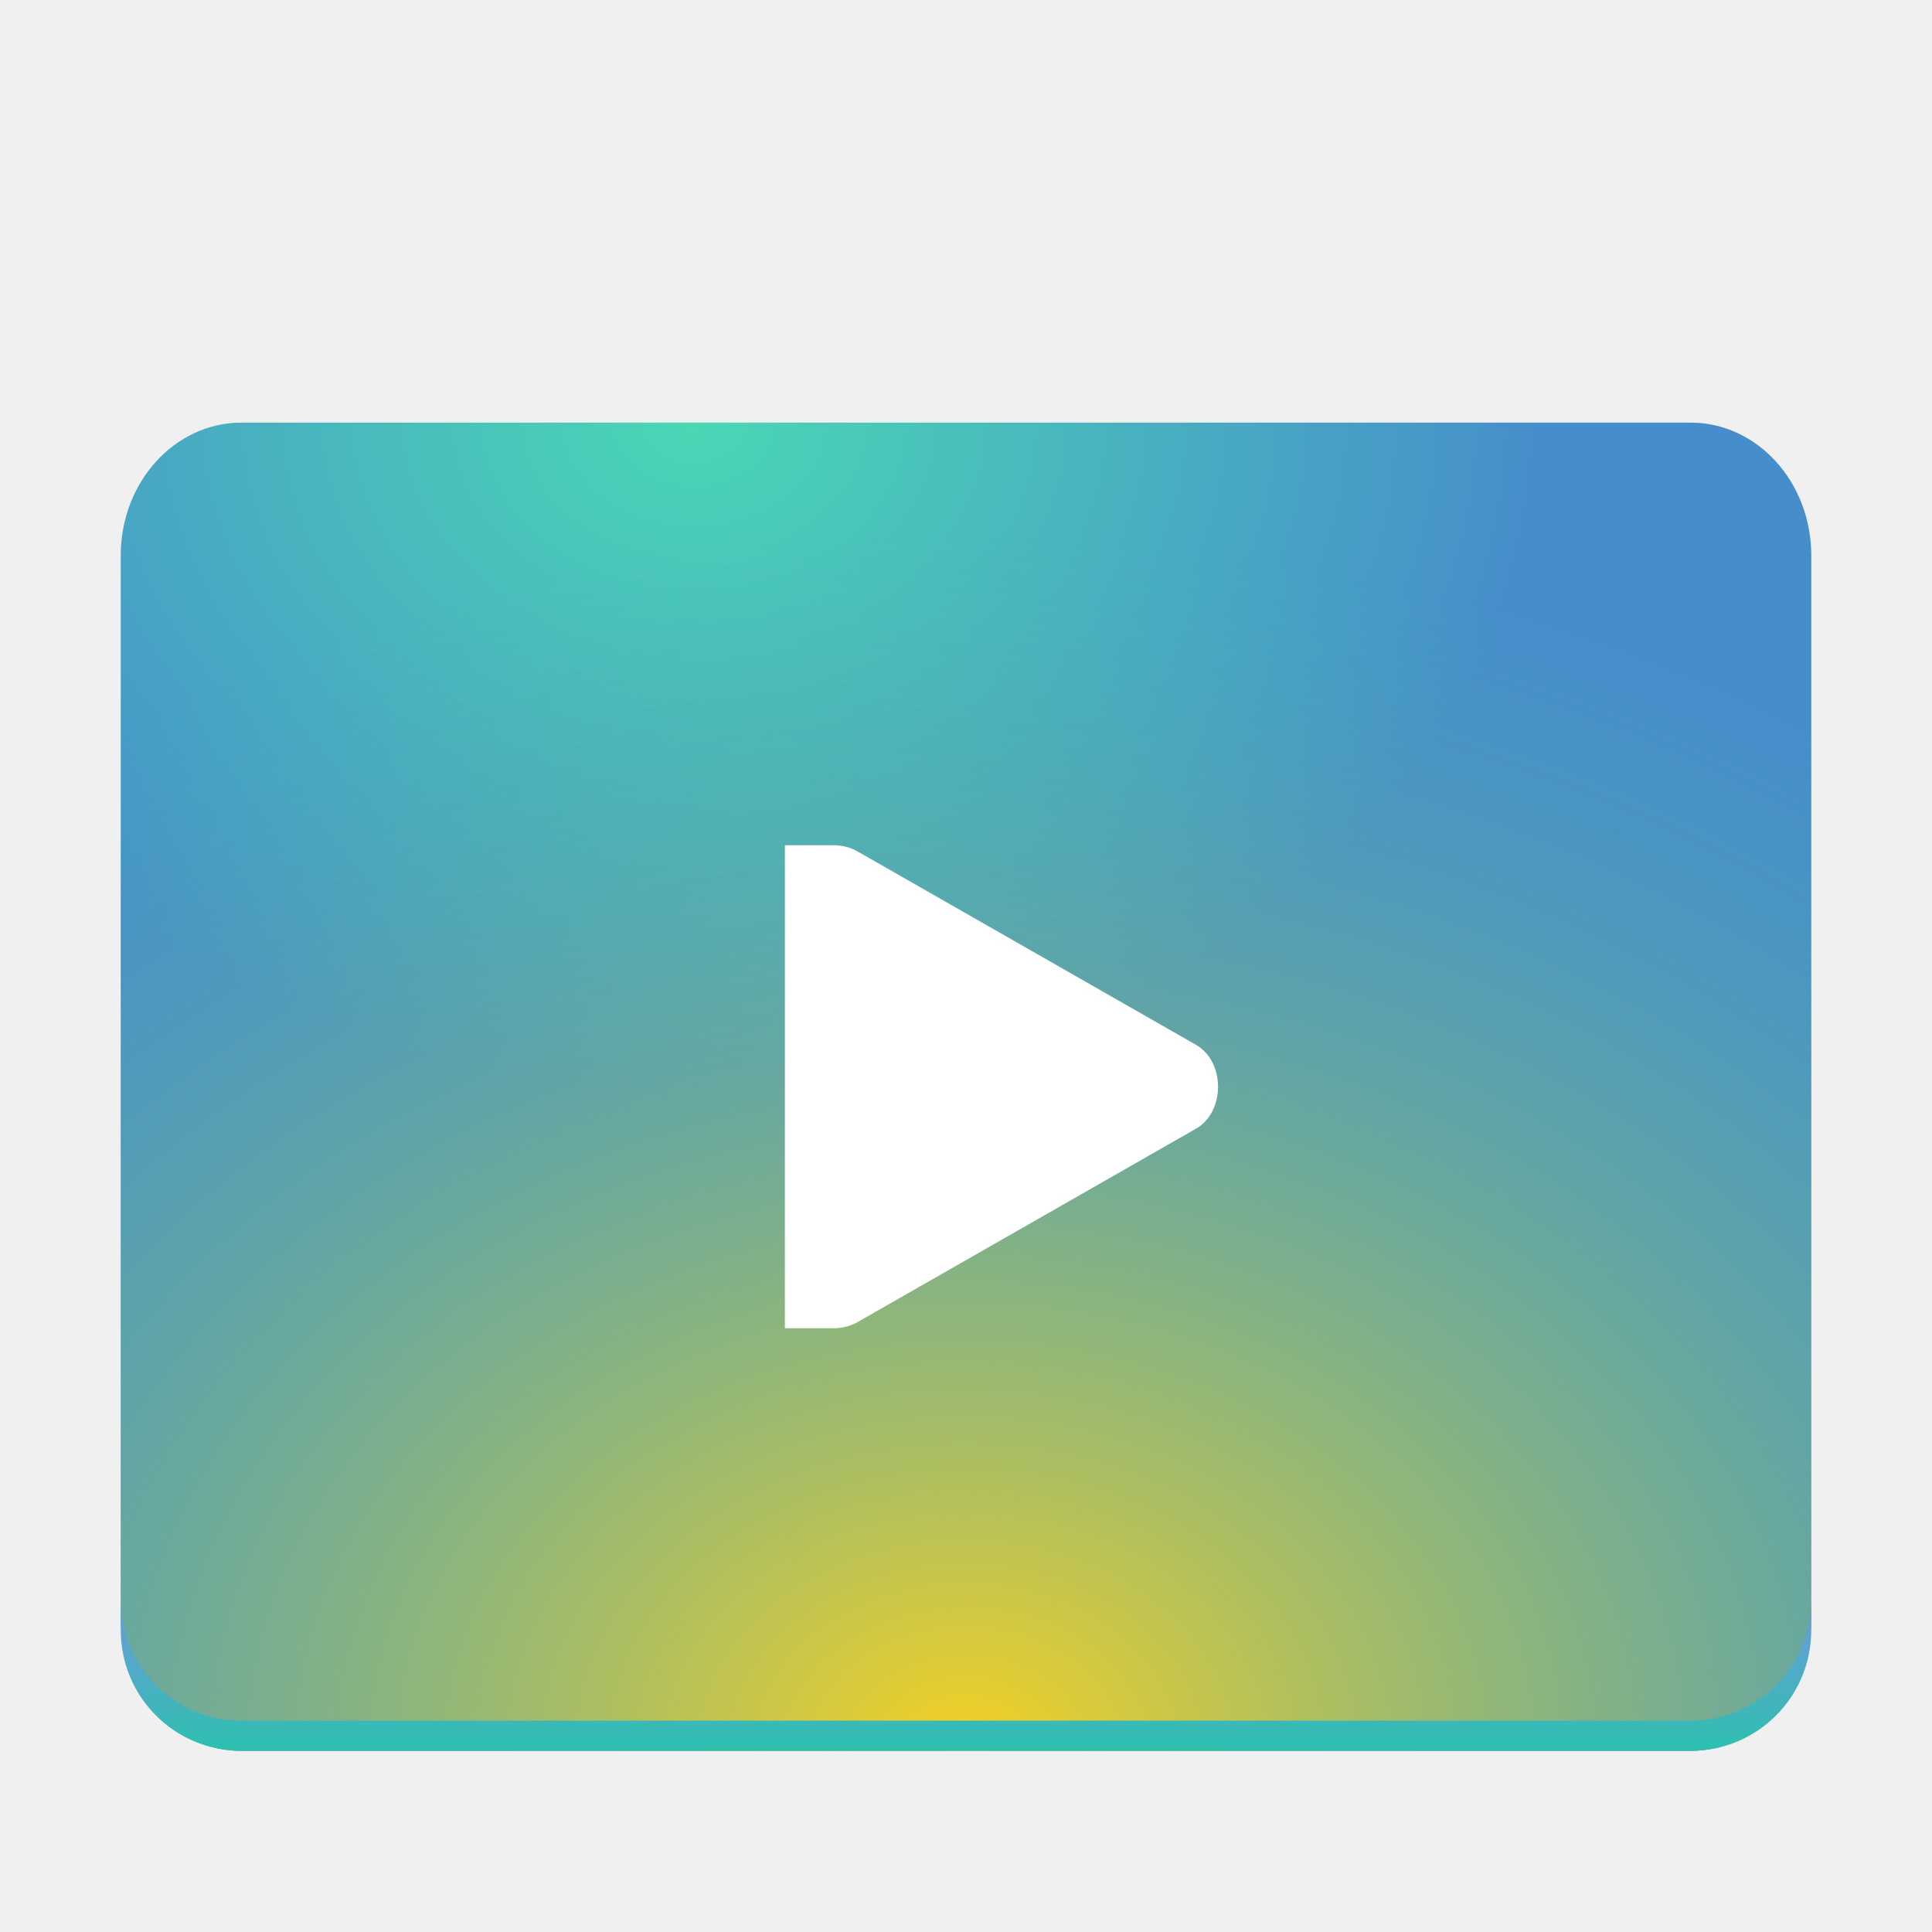
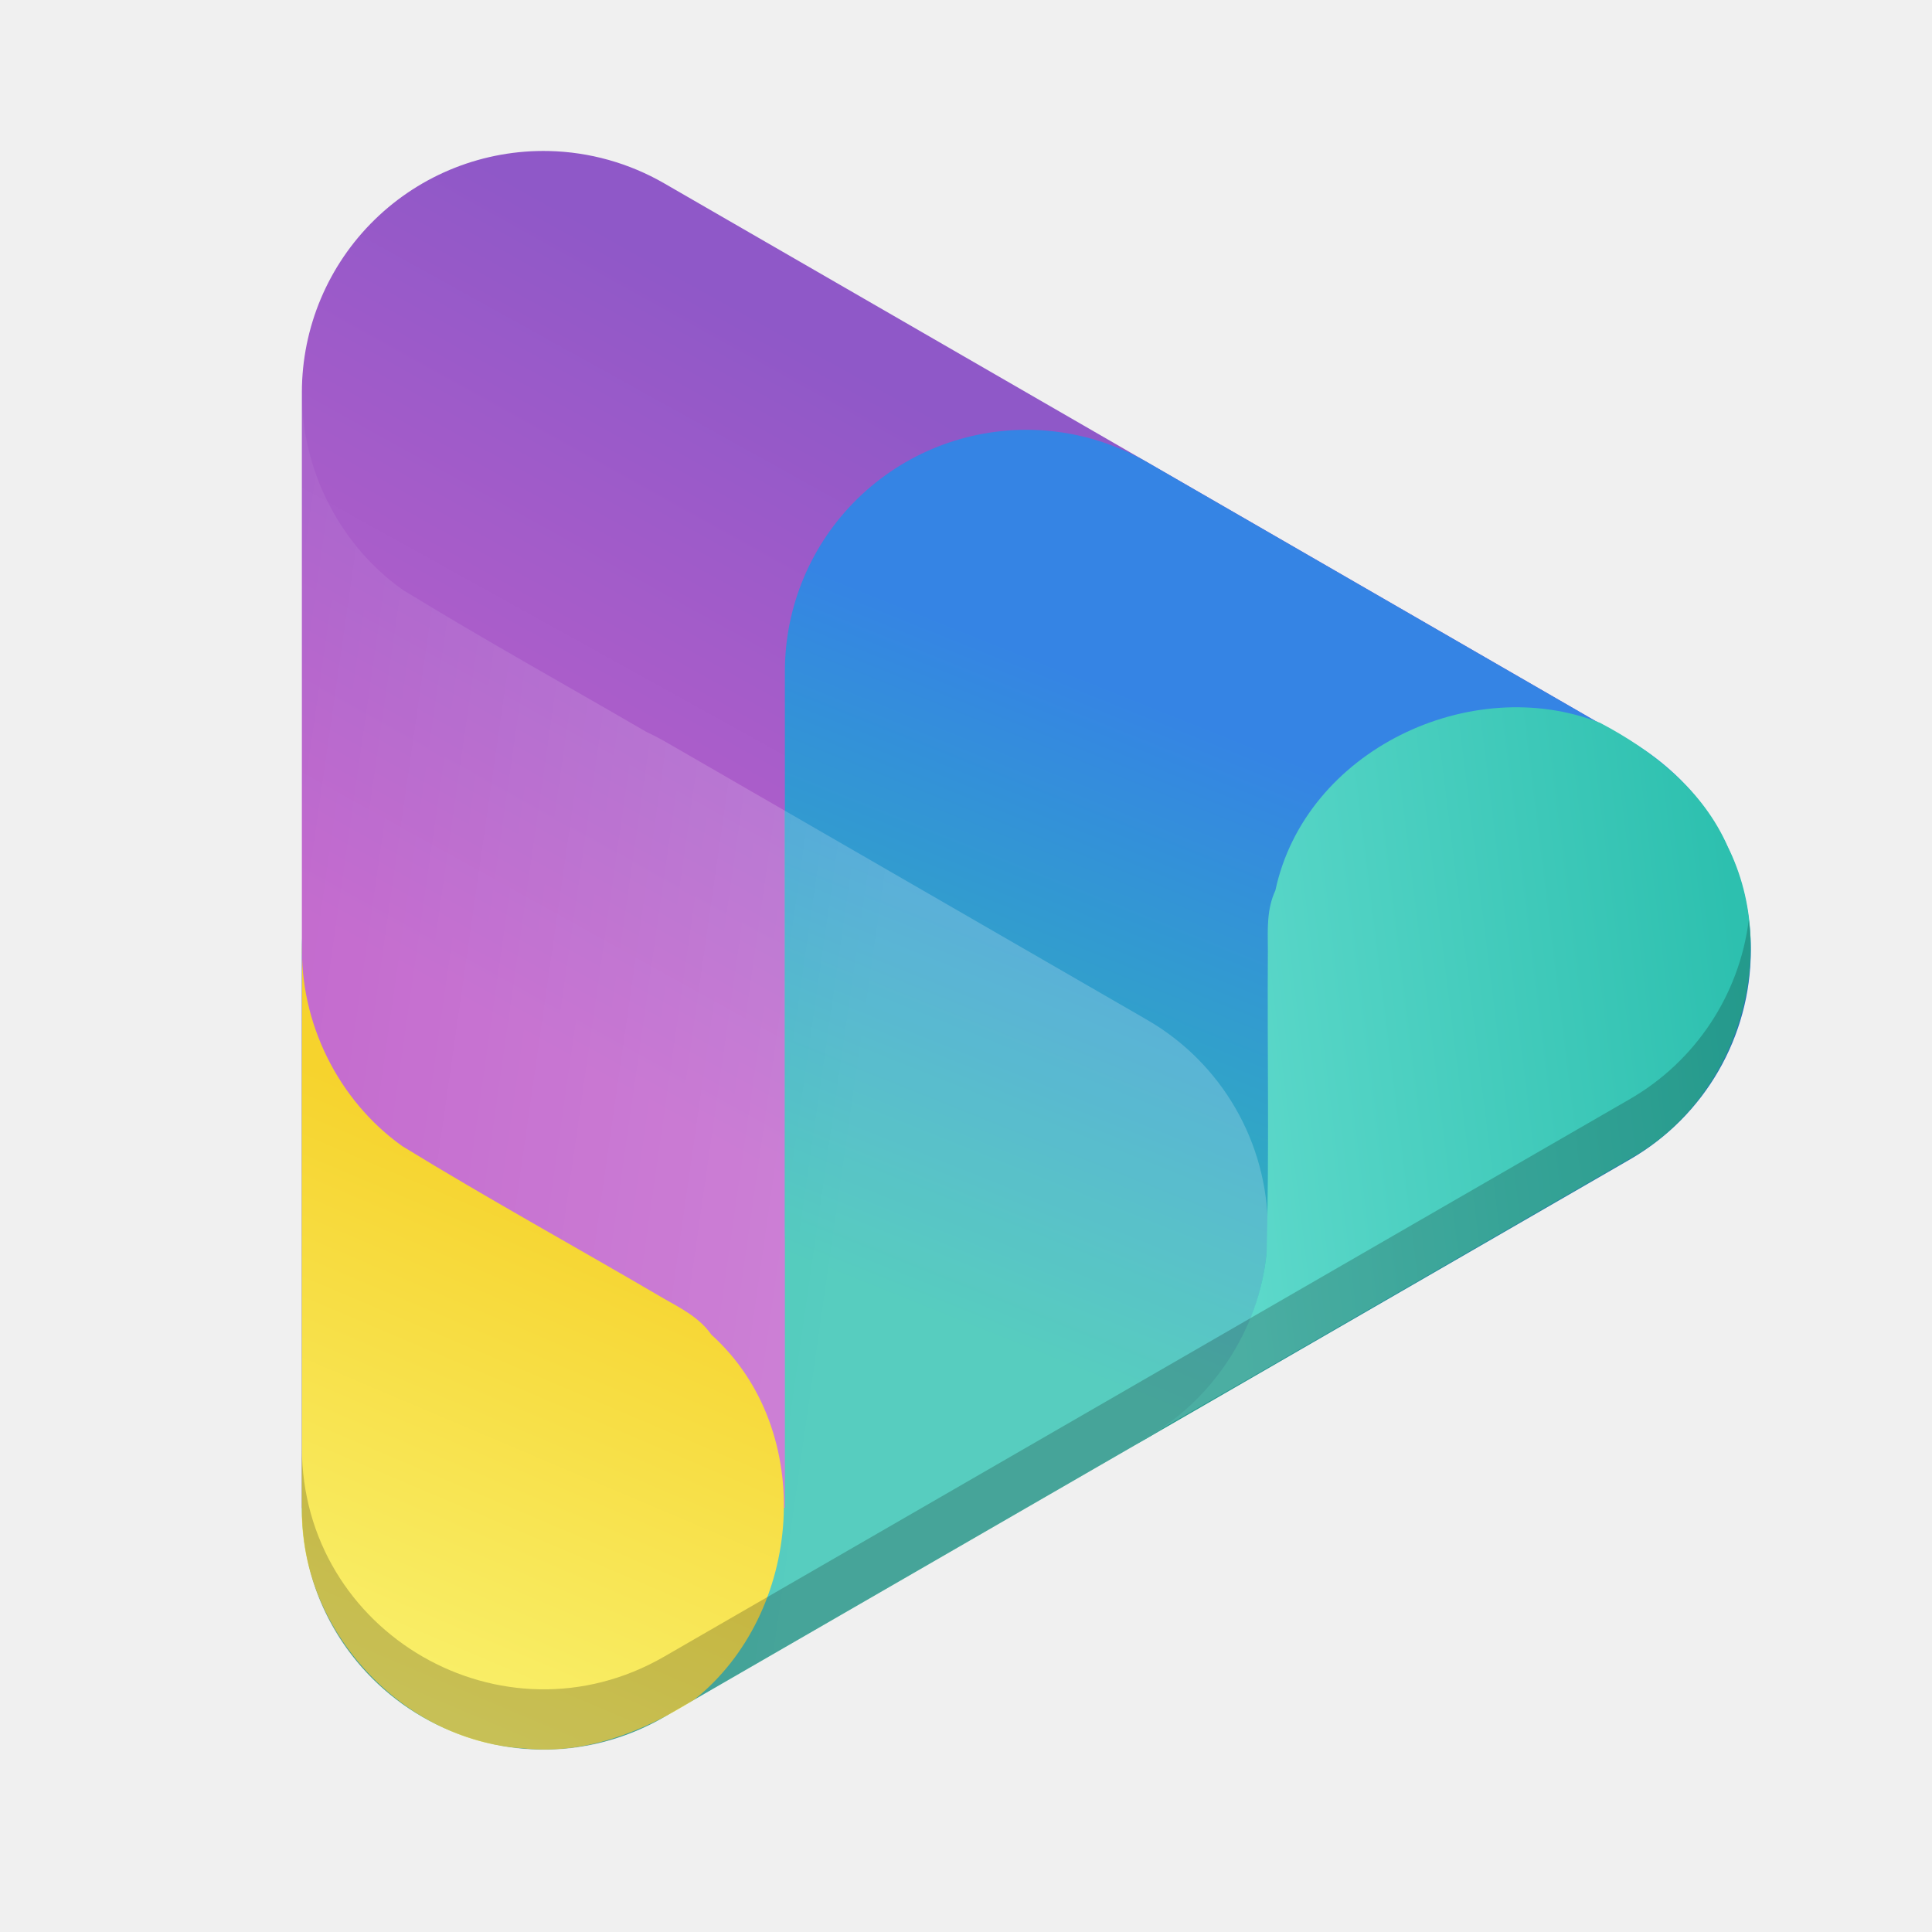
- <svg xmlns="http://www.w3.org/2000/svg" xmlns:xlink="http://www.w3.org/1999/xlink" viewBox="0 0 128 128" style="display:inline;enable-background:new" version="1.0" id="svg11300" height="128" width="128">
-   <defs id="defs3">
-     <linearGradient id="linearGradient1007">
-       <stop id="stop1003" offset="0" style="stop-color:#2dc0af;stop-opacity:1;" />
-       <stop id="stop1005" offset="1" style="stop-color:#61a1d2;stop-opacity:1" />
+ <svg xmlns="http://www.w3.org/2000/svg" xmlns:xlink="http://www.w3.org/1999/xlink" width="128" height="128" version="1.0">
+   <defs>
+     <linearGradient id="a">
+       <stop offset="0" stop-color="#d5d3cf" />
+       <stop offset="1" stop-color="#f6f5f4" />
    </linearGradient>
-     <linearGradient id="linearGradient6809-3">
-       <stop id="stop6805" offset="0" style="stop-color:#f6d123;stop-opacity:1" />
-       <stop id="stop6807" offset="1" style="stop-color:#2dc0af;stop-opacity:0.138" />
+     <linearGradient id="b">
+       <stop offset="0" stop-color="#d5d3cf" />
+       <stop offset="1" stop-color="#949390" />
    </linearGradient>
-     <linearGradient id="linearGradient6826">
-       <stop id="stop6822" offset="0" style="stop-color:#50dbb5;stop-opacity:1;" />
-       <stop id="stop6824" offset="1" style="stop-color:#4a86cf;stop-opacity:1" />
+     <linearGradient id="c">
+       <stop offset="0" stop-color="#9a9996" />
+       <stop offset="1" stop-color="#77767b" />
    </linearGradient>
-     <radialGradient r="225" fy="-179.602" fx="184" cy="-179.602" cx="184" gradientTransform="matrix(0.25,0,0,0.1967778,-162.9949,200.7212)" gradientUnits="userSpaceOnUse" id="radialGradient439" xlink:href="#linearGradient6826" />
-     <radialGradient r="225" fy="267.602" fx="256" cy="267.602" cx="256" gradientTransform="matrix(0.4533333,0,0,0.3568237,-215.0483,157.8925)" gradientUnits="userSpaceOnUse" id="radialGradient441" xlink:href="#linearGradient6809-3" />
-     <linearGradient y2="172" x2="230" y1="204" x1="230" gradientTransform="matrix(0.25,0,0,0.25,-162.9949,202.3794)" gradientUnits="userSpaceOnUse" id="linearGradient443" xlink:href="#linearGradient1007" />
+     <linearGradient id="d">
+       <stop offset="0" stop-color="#f9f06b" />
+       <stop offset="1" stop-color="#f6d32d" />
+     </linearGradient>
+     <linearGradient id="e">
+       <stop offset="0" stop-color="#2dc0af" />
+       <stop offset="1" stop-color="#5ed9cb" />
+     </linearGradient>
+     <linearGradient id="f">
+       <stop offset="0" stop-color="#fff" />
+       <stop offset="1" stop-color="#fff" stop-opacity="0" />
+     </linearGradient>
+     <linearGradient id="g">
+       <stop offset="0" stop-color="#2dc0af" />
+       <stop offset="1" stop-color="#3584e4" />
+     </linearGradient>
+     <linearGradient id="h">
+       <stop offset="0" stop-color="#c061cb" />
+       <stop offset="1" stop-color="#8f58c8" />
+     </linearGradient>
+     <linearGradient xlink:href="#d" id="m" gradientUnits="userSpaceOnUse" x1="529.288" y1="441.731" x2="543.341" y2="408.599" gradientTransform="translate(-461.557 -35.819)" />
+     <linearGradient xlink:href="#e" id="l" gradientUnits="userSpaceOnUse" x1="529.288" y1="441.731" x2="543.341" y2="408.599" gradientTransform="rotate(-120 320.2 508.254)" />
+     <linearGradient xlink:href="#f" id="k" x1="56" y1="252" x2="0" y2="244" gradientUnits="userSpaceOnUse" gradientTransform="translate(42.443 122.181)" />
+     <linearGradient gradientTransform="translate(42.443 122.181)" xlink:href="#g" id="j" x1="64" y1="260" x2="80" y2="220" gradientUnits="userSpaceOnUse" />
+     <linearGradient gradientTransform="translate(42.443 122.181)" xlink:href="#h" id="i" x1="32" y1="239.25" x2="56" y2="196" gradientUnits="userSpaceOnUse" />
  </defs>
-   <g transform="translate(0,-172)" style="display:inline" id="layer1">
-     <g style="display:inline" id="layer9">
-       <g id="g437" transform="translate(162.9949,34.62058)" style="display:inline;enable-background:new">
-         <rect style="display:inline;opacity:1;vector-effect:none;fill:url(#radialGradient439);fill-opacity:1;stroke:none;stroke-width:0.524;stroke-linecap:butt;stroke-linejoin:bevel;stroke-miterlimit:4;stroke-dasharray:0.524, 1.049;stroke-dashoffset:0;stroke-opacity:0.949;marker:none;marker-start:none;marker-mid:none;marker-end:none;paint-order:normal;enable-background:new" id="rect429" width="112" height="88" x="-154.995" y="165.379" rx="8" ry="8.8" />
-         <rect ry="8.8" rx="8" y="165.379" x="-154.995" height="88" width="112" id="rect431" style="display:inline;opacity:1;vector-effect:none;fill:url(#radialGradient441);fill-opacity:1;stroke:none;stroke-width:0.524;stroke-linecap:butt;stroke-linejoin:bevel;stroke-miterlimit:4;stroke-dasharray:0.524, 1.049;stroke-dashoffset:0;stroke-opacity:0.949;marker:none;marker-start:none;marker-mid:none;marker-end:none;paint-order:normal;enable-background:new" />
-         <path style="color:#000000;font-style:normal;font-variant:normal;font-weight:normal;font-stretch:normal;font-size:medium;line-height:normal;font-family:'Bitstream Vera Sans';-inkscape-font-specification:'Bitstream Vera Sans';text-indent:0;text-align:start;text-decoration:none;text-decoration-line:none;letter-spacing:normal;word-spacing:normal;text-transform:none;writing-mode:lr-tb;direction:ltr;text-anchor:start;display:inline;overflow:visible;visibility:visible;fill:#ffffff;fill-opacity:1;fill-rule:nonzero;stroke:none;stroke-width:5.6;marker:none;enable-background:accumulate" d="m -110.995,193.38 v 32 h 2.9 0.3 c 0.56,0.003 1.113,-0.124 1.6,-0.4 l 22.4,-12.8 c 0.994,-0.55 1.5,-1.675 1.5,-2.8 0,-1.125 -0.506,-2.25 -1.5,-2.8 l -22.4,-12.8 c -0.487,-0.276 -1.04,-0.404 -1.6,-0.4 h -0.3 z" id="path433" />
-         <path id="path435" d="m -154.995,243.379 v 2 c 0,4.432 3.568,8 8,8 h 96 c 4.432,0 8,-3.568 8,-8 v -2 c 0,4.432 -3.568,8 -8,8 h -96 c -4.432,0 -8,-3.568 -8,-8 z" style="display:inline;opacity:1;vector-effect:none;fill:url(#linearGradient443);fill-opacity:1;stroke:none;stroke-width:0.5;stroke-linecap:butt;stroke-linejoin:bevel;stroke-miterlimit:4;stroke-dasharray:0.5, 1;stroke-dashoffset:0;stroke-opacity:0.949;marker:none;marker-start:none;marker-mid:none;marker-end:none;paint-order:normal;enable-background:new" />
-       </g>
+   <path style="marker:none" overflow="visible" fill="none" d="M0 0h128v128H0z" />
+   <g>
+     <g color="#000" font-weight="400" font-family="sans-serif" fill-rule="evenodd">
+       <path d="M36.377 46.955A16.002 16.002 0 0 0 20 62.951v36.95a16.002 16.002 0 0 0 24 13.857L76 95.28a16.002 16.002 0 0 0 0-27.713L44 49.094a16.002 16.002 0 0 0-7.623-2.139z" style="line-height:normal;font-variant-ligatures:normal;font-variant-position:normal;font-variant-caps:normal;font-variant-numeric:normal;font-variant-alternates:normal;font-feature-settings:normal;text-indent:0;text-align:start;text-decoration-line:none;text-decoration-style:solid;text-decoration-color:#000;text-transform:none;text-orientation:mixed;white-space:normal;shape-padding:0;isolation:auto;mix-blend-mode:normal;solid-color:#000;solid-opacity:1" overflow="visible" fill="#2dc0af" />
+       <path d="M78.82 304.187a16.002 16.002 0 0 0-16.377 15.994v73.9h32v-46.187l40 23.094 16-27.713-64-36.95a16.002 16.002 0 0 0-7.623-2.138z" style="line-height:normal;font-variant-ligatures:normal;font-variant-position:normal;font-variant-caps:normal;font-variant-numeric:normal;font-variant-alternates:normal;font-feature-settings:normal;text-indent:0;text-align:start;text-decoration-line:none;text-decoration-style:solid;text-decoration-color:#000;text-transform:none;text-orientation:mixed;white-space:normal;shape-padding:0;isolation:auto;mix-blend-mode:normal;solid-color:#000;solid-opacity:1" overflow="visible" fill="url(#i)" transform="translate(-42.443 -294.181)" />
+       <path d="M110.82 322.662a16.002 16.002 0 0 0-16.377 15.994v36.95a16.002 16.002 0 0 0 24 13.856l32-18.474a16.002 16.002 0 0 0 0-27.713l-32-18.475a16.002 16.002 0 0 0-7.623-2.138z" style="line-height:normal;font-variant-ligatures:normal;font-variant-position:normal;font-variant-caps:normal;font-variant-numeric:normal;font-variant-alternates:normal;font-feature-settings:normal;text-indent:0;text-align:start;text-decoration-line:none;text-decoration-style:solid;text-decoration-color:#000;text-transform:none;text-orientation:mixed;white-space:normal;shape-padding:0;isolation:auto;mix-blend-mode:normal;solid-color:#000;solid-opacity:1" overflow="visible" fill="url(#j)" transform="translate(-42.443 -294.181)" />
+       <path d="M62.46 320.812c-.04 12.106-.005 24.214-.017 36.32v36.95a16.002 16.002 0 0 0 24 13.857l32-18.477a16.002 16.002 0 0 0 0-27.712l-32-18.475a16.002 16.002 0 0 0-1.174-.602c-5.392-3.139-10.852-6.166-16.168-9.43-3.984-2.83-6.487-7.559-6.64-12.431z" style="line-height:normal;font-variant-ligatures:normal;font-variant-position:normal;font-variant-caps:normal;font-variant-numeric:normal;font-variant-alternates:normal;font-feature-settings:normal;text-indent:0;text-align:start;text-decoration-line:none;text-decoration-style:solid;text-decoration-color:#000;text-transform:none;text-orientation:mixed;white-space:normal;shape-padding:0;isolation:auto;mix-blend-mode:normal;solid-color:#000;solid-opacity:1" overflow="visible" opacity=".2" fill="url(#k)" transform="translate(-42.443 -294.181)" />
+       <path style="line-height:normal;font-variant-ligatures:normal;font-variant-position:normal;font-variant-caps:normal;font-variant-numeric:normal;font-variant-alternates:normal;font-feature-settings:normal;text-indent:0;text-align:start;text-decoration-line:none;text-decoration-style:solid;text-decoration-color:#000;text-transform:none;text-orientation:mixed;white-space:normal;shape-padding:0;isolation:auto;mix-blend-mode:normal;solid-color:#000;solid-opacity:1" d="M118.056 389.61c10.815-6.191 21.588-12.456 32.386-18.676 7.049-3.897 10.06-13.432 6.472-20.653-1.64-3.746-4.936-6.356-8.47-8.215-8.542-3.355-19.517 1.811-21.503 11.106-.582 1.252-.51 2.562-.498 3.96-.047 6.672.097 13.35-.082 20.018-.49 5.194-3.7 10.008-8.305 12.46z" overflow="visible" fill="url(#l)" transform="translate(-42.443 -294.181)" />
+       <path d="M62.462 356.697c-.045 12.46-.007 24.923-.02 37.385-.148 8.052 6.604 15.427 14.651 15.931 4.064.453 7.972-1.097 11.35-3.228 7.176-5.72 8.19-17.808 1.133-24.175-.794-1.13-1.964-1.723-3.18-2.411-5.755-3.377-11.61-6.59-17.296-10.08-4.253-3.022-6.817-8.209-6.638-13.422z" style="line-height:normal;font-variant-ligatures:normal;font-variant-position:normal;font-variant-caps:normal;font-variant-numeric:normal;font-variant-alternates:normal;font-feature-settings:normal;text-indent:0;text-align:start;text-decoration-line:none;text-decoration-style:solid;text-decoration-color:#000;text-transform:none;text-orientation:mixed;white-space:normal;shape-padding:0;isolation:auto;mix-blend-mode:normal;solid-color:#000;solid-opacity:1" overflow="visible" fill="url(#m)" transform="translate(-42.443 -294.181)" />
+       <path d="M115.86 60.959A16.002 16.002 0 0 1 108 72.807l-64 36.95c-10.667 6.157-23.999-1.54-24-13.857v4c.001 12.316 13.333 20.014 24 13.858l64-36.951a16.002 16.002 0 0 0 7.86-15.848z" style="line-height:normal;font-variant-ligatures:normal;font-variant-position:normal;font-variant-caps:normal;font-variant-numeric:normal;font-variant-alternates:normal;font-feature-settings:normal;text-indent:0;text-align:start;text-decoration-line:none;text-decoration-style:solid;text-decoration-color:#000;text-transform:none;text-orientation:mixed;white-space:normal;shape-padding:0;isolation:auto;mix-blend-mode:normal;solid-color:#000;solid-opacity:1" overflow="visible" opacity=".2" />
    </g>
  </g>
</svg>
